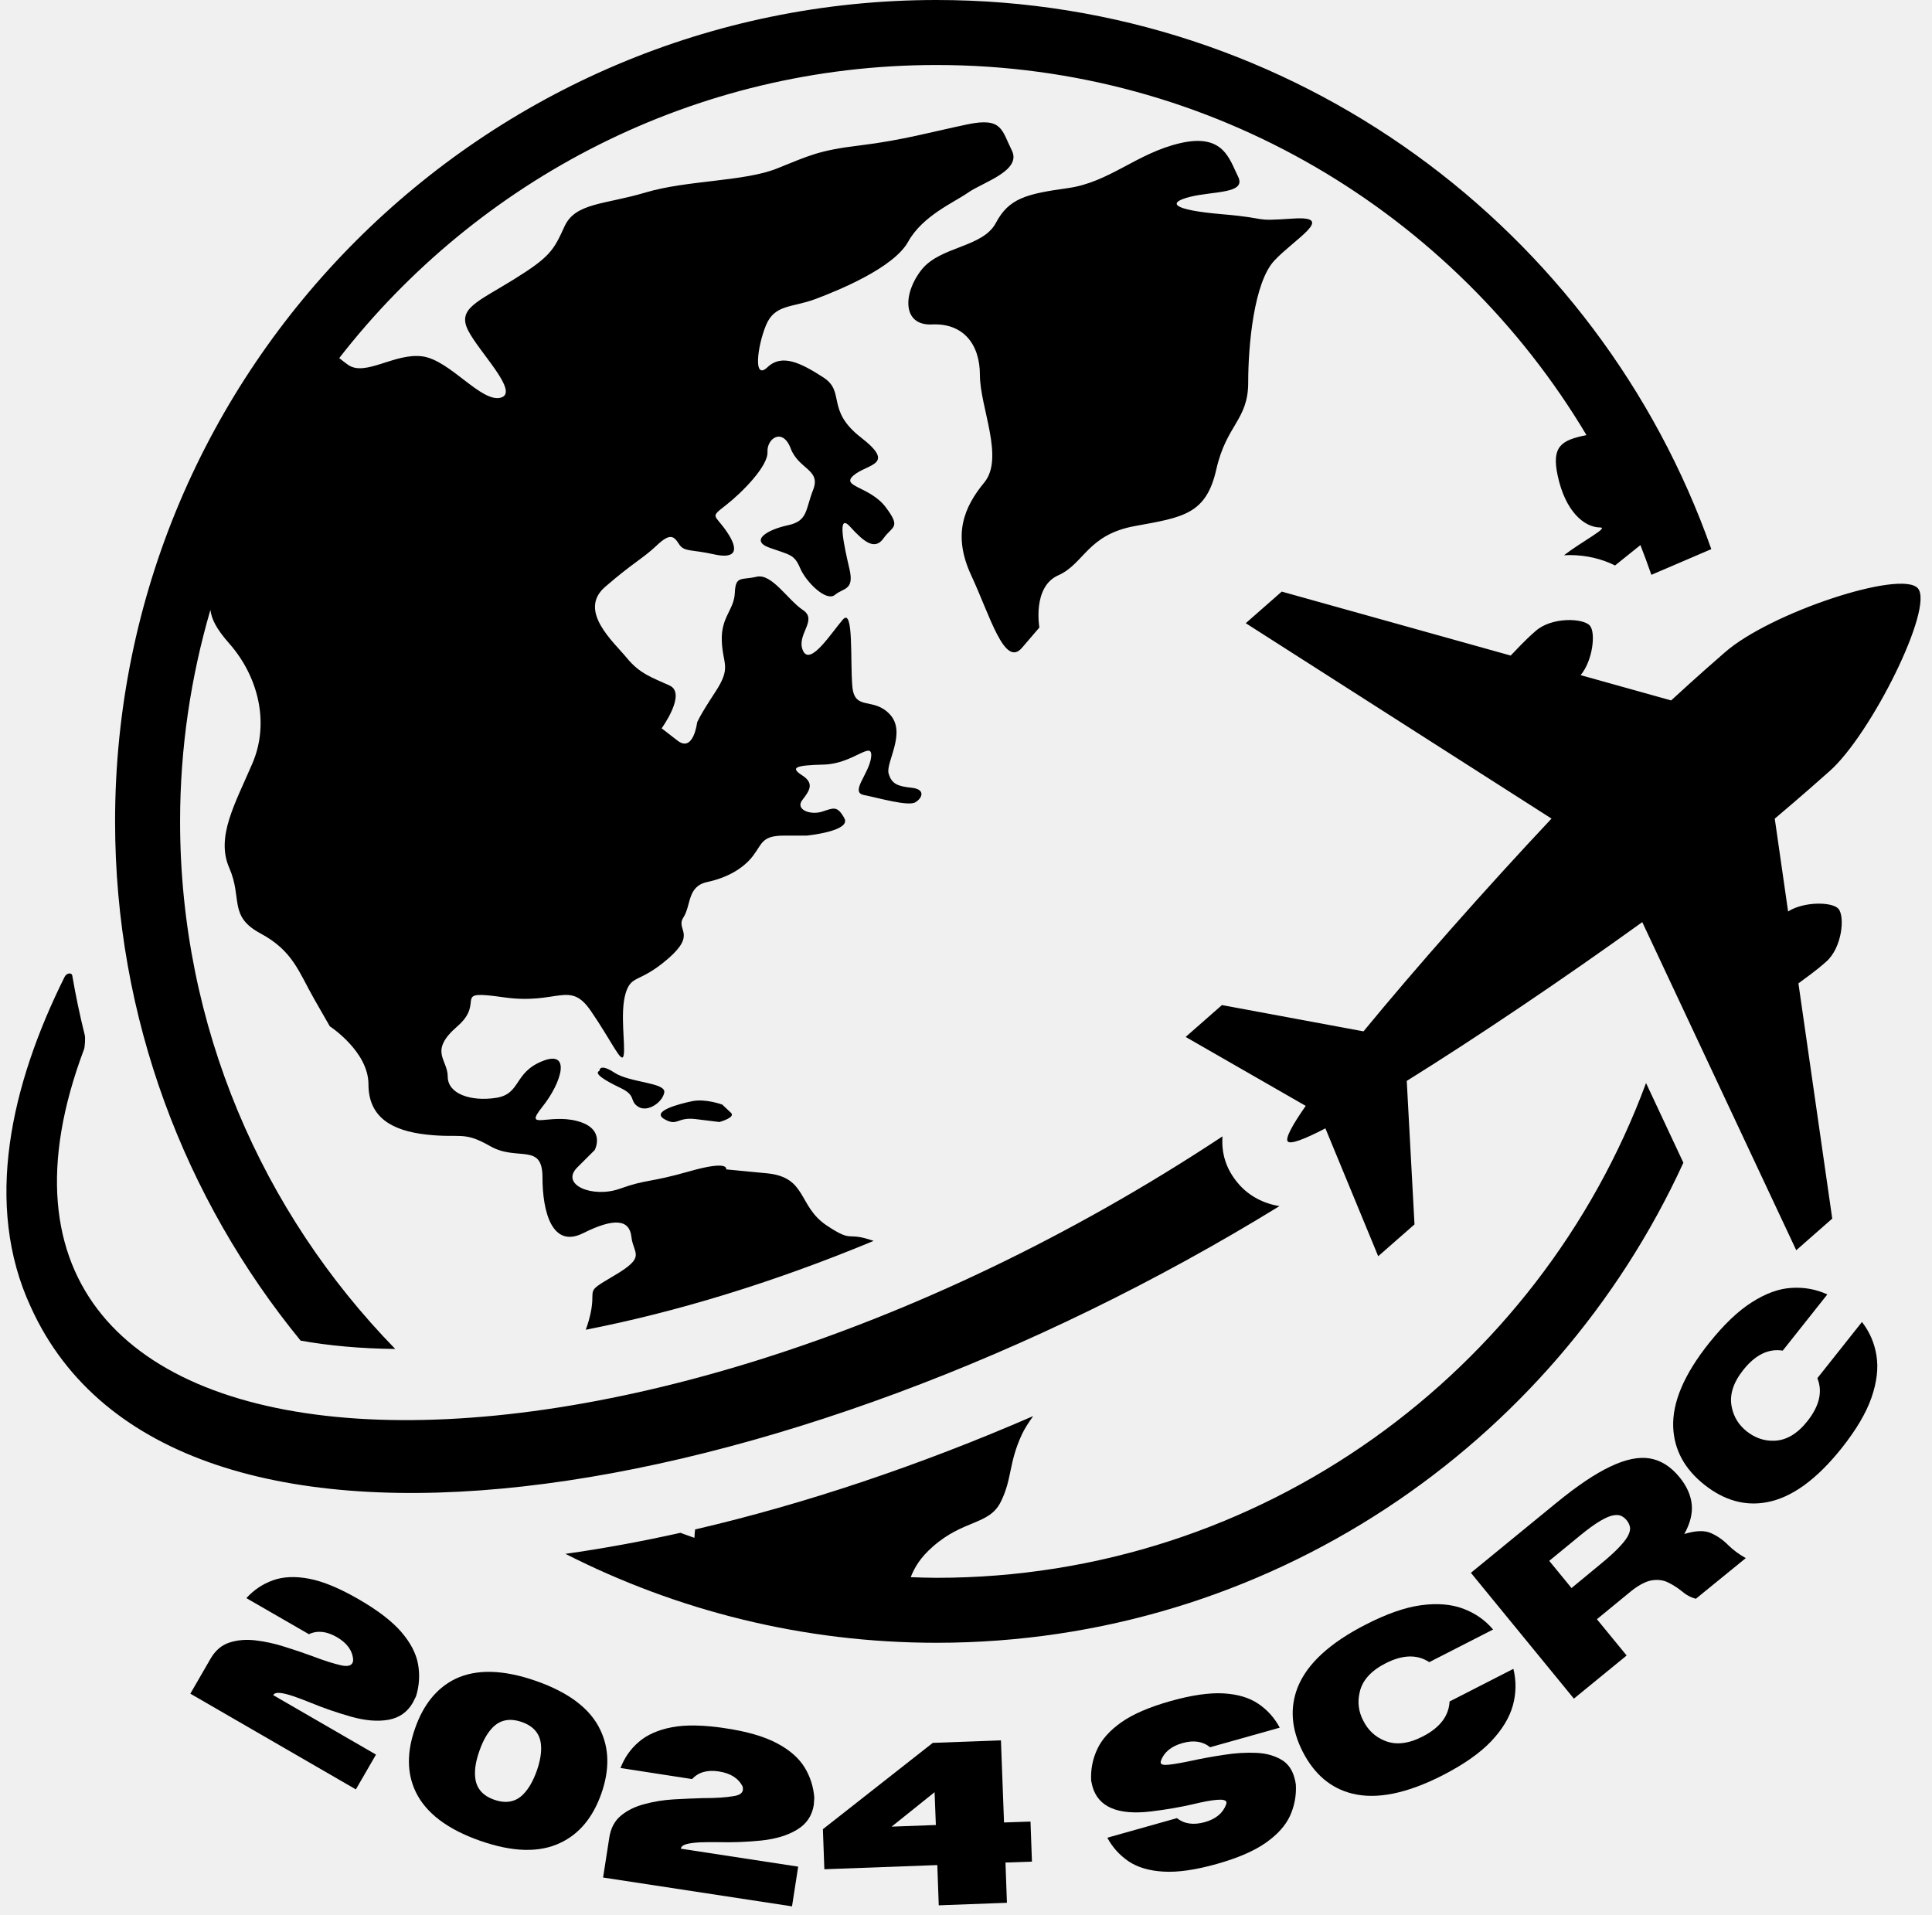
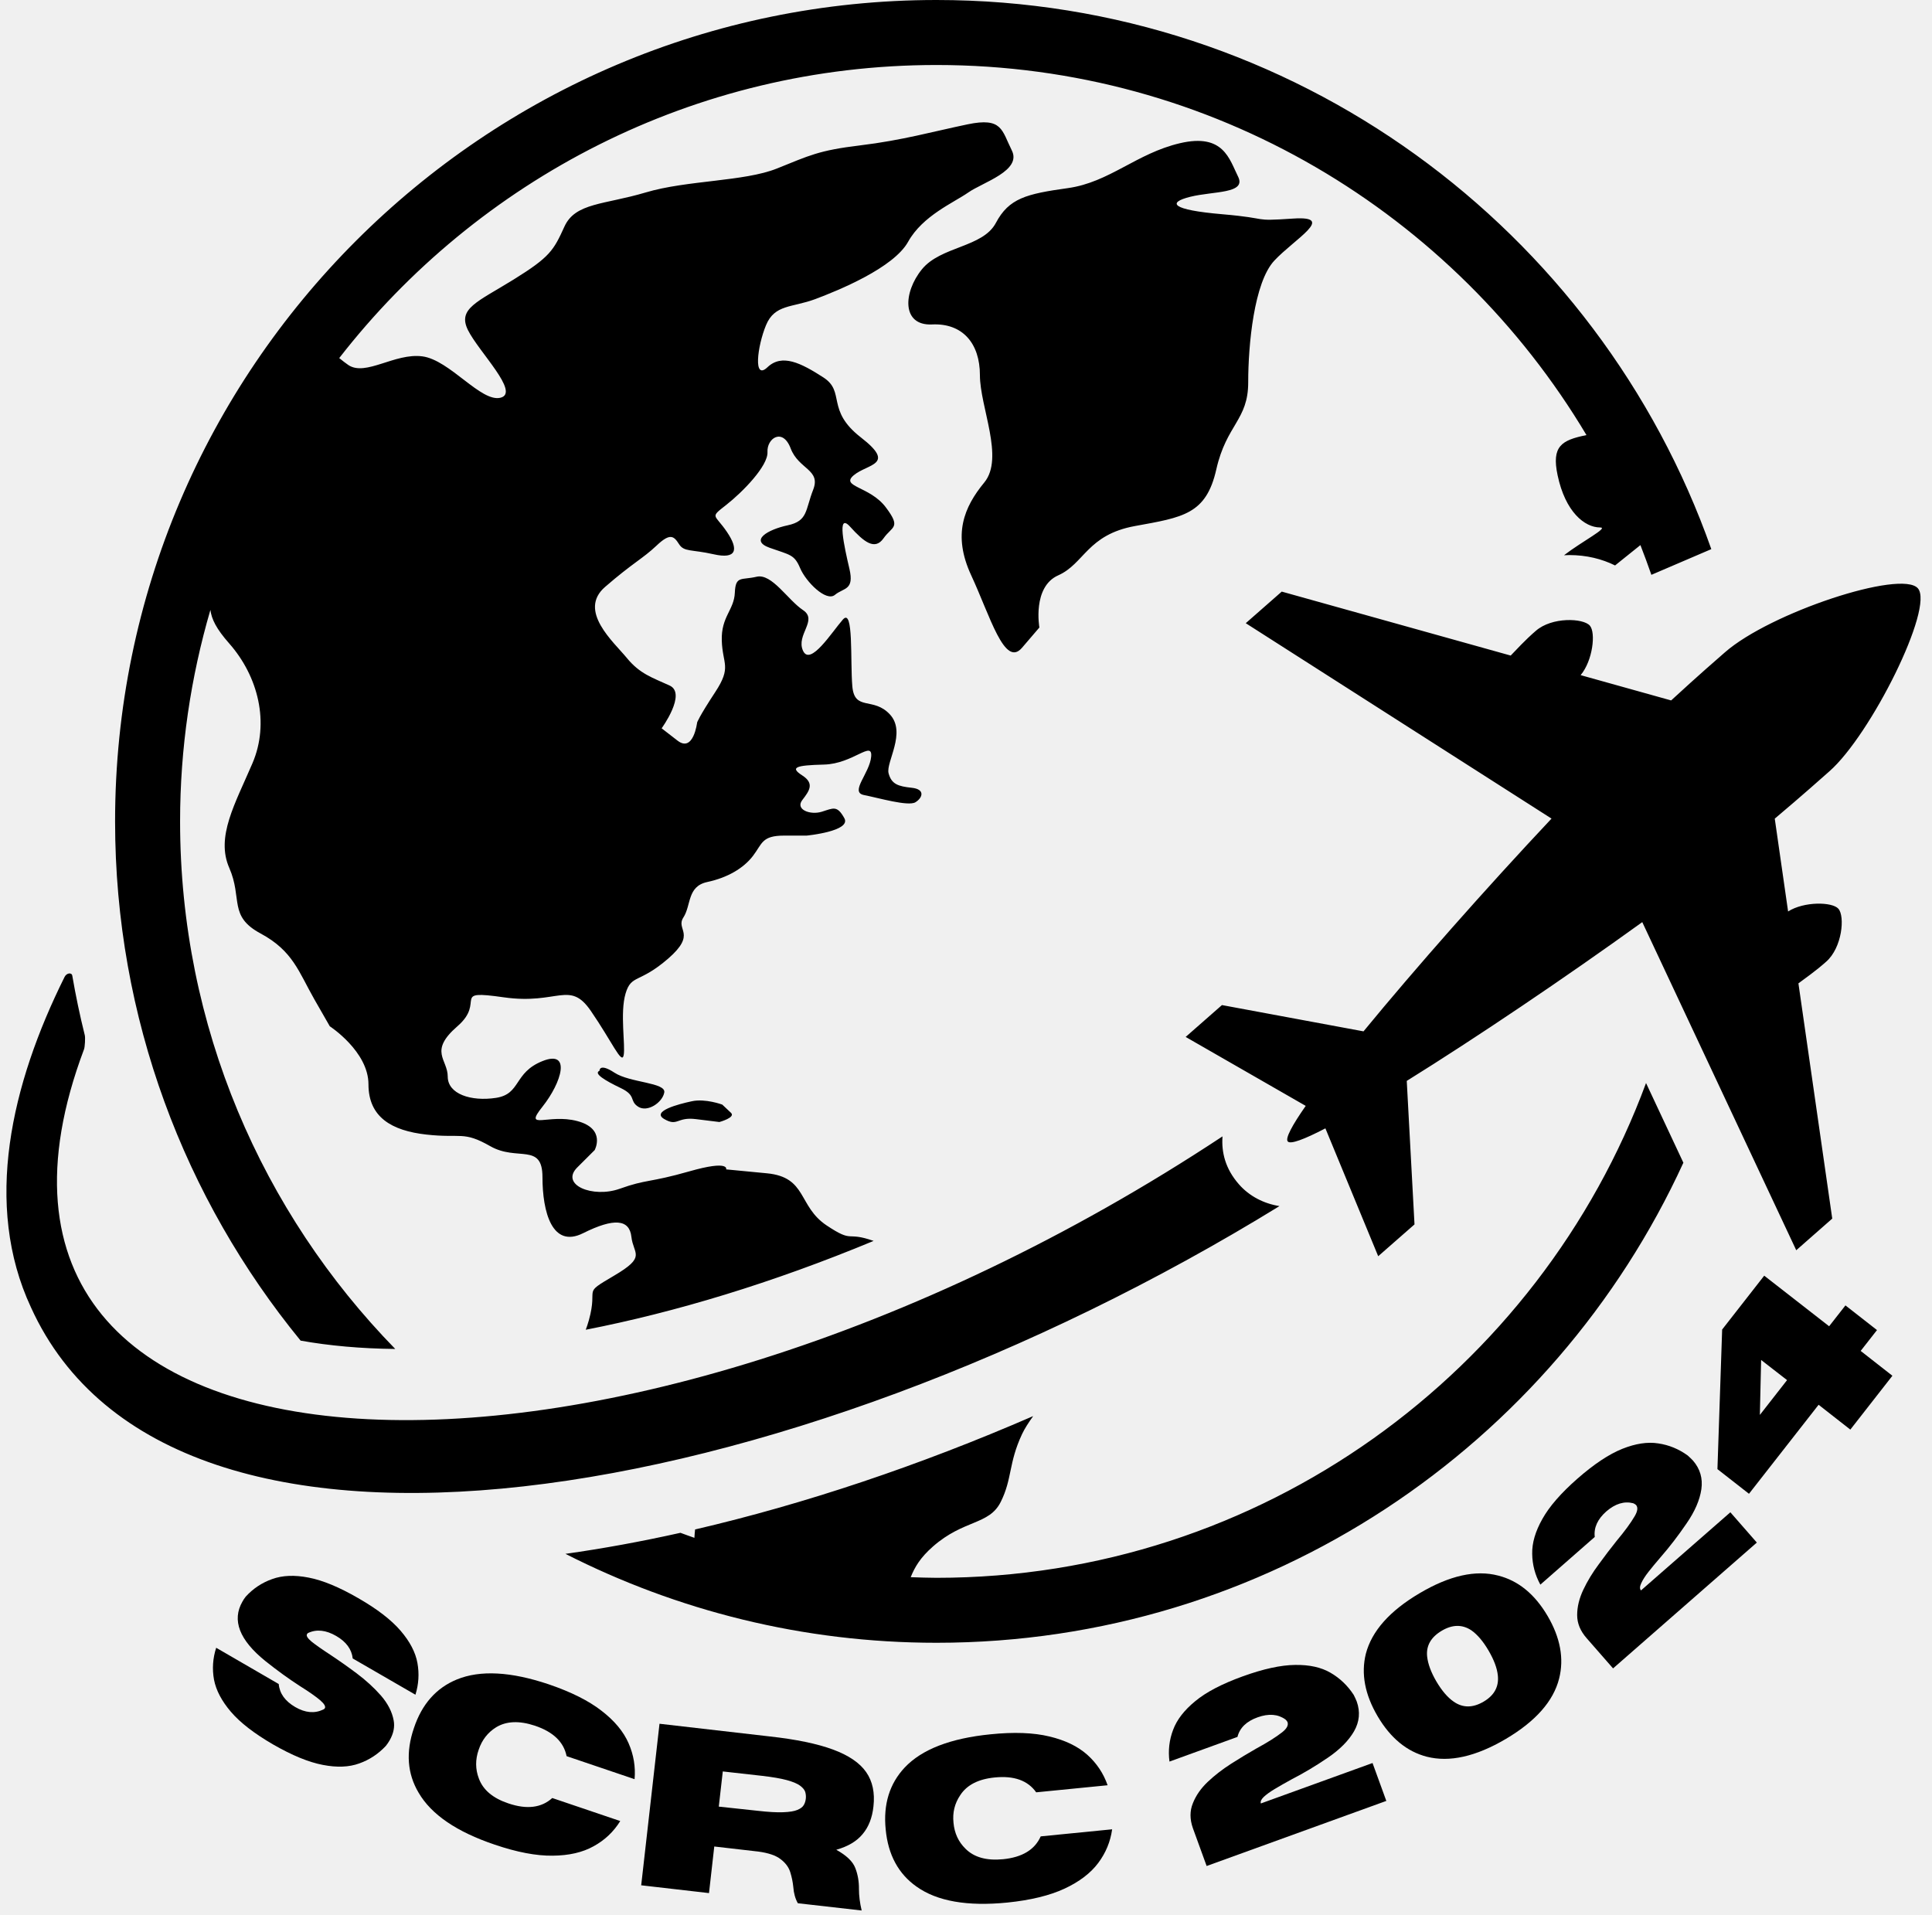
<svg xmlns="http://www.w3.org/2000/svg" width="222" height="220" viewBox="0 0 222 220" fill="none">
-   <mask id="mask0_77_41" style="mask-type:luminance" maskUnits="userSpaceOnUse" x="0" y="0" width="222" height="189">
+   <mask id="mask0_81_85" style="mask-type:luminance" maskUnits="userSpaceOnUse" x="0" y="0" width="222" height="189">
    <path d="M0 0H221.333V189H0V0Z" fill="white" />
  </mask>
-   <g mask="url(#mask0_77_41)">
+   <g mask="url(#mask0_81_85)">
    <path d="M189.141 124.448C176.88 157.599 144.969 181.302 107.609 181.302C106.615 181.302 105.63 181.26 104.646 181.229C105.109 180.073 105.75 178.974 107.214 177.693C110.766 174.583 113.656 175.25 114.99 172.583C116.323 169.917 115.875 168.141 117.432 164.807C117.734 164.156 118.198 163.448 118.719 162.719C105.583 168.427 92.412 172.828 79.87 175.745C79.839 176.063 79.807 176.375 79.792 176.708C79.25 176.526 78.724 176.323 78.188 176.13C73.688 177.135 69.271 177.943 64.974 178.547C77.792 185.068 92.271 188.766 107.609 188.766C145.667 188.766 178.521 166.125 193.432 133.604L189.141 124.448ZM70.609 123.26C68.833 122.094 68.885 123.042 68.885 123.042C68.177 123.344 69.5 124.151 71.328 125.026C73.162 125.901 72.276 126.484 73.328 127.167C74.385 127.854 76.109 126.703 76.328 125.542C76.552 124.375 72.385 124.427 70.609 123.26ZM142.365 136.089C140.786 134.292 140.344 132.396 140.474 130.578C69.688 177.354 -10.312 173.609 9.656 120.568C9.755 120.313 9.813 119.24 9.745 118.964C9.161 116.63 8.688 114.328 8.307 112.115C8.24 111.708 7.651 111.797 7.427 112.245C1.281 124.583 -1.943 138.427 3.557 150.224C19.719 185.818 90.505 173.365 147.021 138.589C145.214 138.302 143.557 137.448 142.365 136.089ZM76.339 128.594C77.885 129.484 77.755 128.318 79.958 128.594C82.162 128.87 82.662 128.927 82.662 128.927C82.662 128.927 84.568 128.411 83.995 127.87C82.995 126.927 82.995 126.927 82.995 126.927C82.995 126.927 81.052 126.203 79.495 126.542C77.943 126.87 74.792 127.703 76.339 128.594ZM121.599 66.109C124.599 64.776 124.932 61.443 130.427 60.443C135.927 59.443 138.594 59.109 139.76 53.943C140.927 48.776 143.427 48.276 143.427 43.943C143.427 39.615 144.094 32.448 146.427 29.948C148.76 27.448 153.589 24.781 148.594 25.115C143.594 25.448 146.26 25.115 140.427 24.615C134.594 24.115 134.094 23.281 136.76 22.615C139.427 21.948 143.26 22.281 142.26 20.287C141.26 18.281 140.594 15.287 135.594 16.453C130.594 17.62 127.49 20.948 122.708 21.615C117.932 22.281 115.932 22.781 114.432 25.615C112.932 28.448 108.099 28.281 105.932 30.948C103.766 33.615 103.599 37.448 107.099 37.281C110.599 37.115 112.599 39.448 112.599 43.109C112.599 46.776 115.432 52.609 113.099 55.443C110.766 58.276 109.432 61.443 111.599 66.109C113.766 70.771 115.432 76.771 117.432 74.438C119.432 72.104 119.432 72.104 119.432 72.104C119.432 72.104 118.599 67.443 121.599 66.109ZM45.417 155.005C30.13 139.339 20.693 117.953 20.693 94.385C20.693 85.948 21.922 77.802 24.177 70.083C24.312 71.135 24.844 72.245 26.339 73.938C29.672 77.719 31.005 83.047 29.005 87.713C27.005 92.38 24.787 96.156 26.339 99.713C27.896 103.266 26.219 105.266 29.948 107.266C33.672 109.266 34.339 111.708 36.115 114.818C37.896 117.927 37.896 117.927 37.896 117.927C37.896 117.927 42.339 120.818 42.339 124.594C42.339 128.37 45 129.927 49 130.37C53 130.818 53.224 129.927 56.333 131.703C59.443 133.479 62.333 131.26 62.333 135.26C62.333 139.26 63.443 143.479 67 141.703C70.552 139.927 72.328 140.094 72.552 142.12C72.776 144.146 74.328 144.37 70.552 146.589C66.776 148.813 68.776 147.703 67.667 151.698C67.542 152.141 67.422 152.49 67.307 152.797C77.547 150.797 88.76 147.422 100.385 142.589C97.13 141.443 98.141 142.911 94.99 140.813C91.662 138.594 92.771 135.26 88.104 134.818C83.438 134.37 83.438 134.37 83.438 134.37C83.438 134.37 83.885 133.26 79.219 134.594C74.552 135.927 74.328 135.479 71.219 136.594C68.109 137.703 64.333 136.146 66.333 134.146C68.333 132.151 68.333 132.151 68.333 132.151C68.333 132.151 69.667 129.703 66.333 128.818C63 127.927 60.109 129.964 62.333 127.167C64.552 124.375 65.667 120.594 62.333 121.927C59 123.26 59.886 125.703 57 126.151C54.109 126.594 51.448 125.703 51.448 123.708C51.448 121.708 49.224 120.818 52.557 117.927C55.891 115.042 51.667 113.708 57.891 114.599C64.109 115.484 65.443 112.599 67.885 116.151C70.333 119.708 71.443 122.375 71.662 121.26C71.885 120.151 71.219 116.375 71.885 114.151C72.552 111.932 73.443 113.042 76.776 110.151C80.104 107.266 77.609 106.849 78.521 105.432C79.443 104.016 78.938 101.849 81.271 101.349C83.604 100.849 85.438 99.766 86.521 98.349C87.604 96.932 87.521 96.016 90.104 96.016C92.688 96.016 92.688 96.016 92.688 96.016C92.688 96.016 97.854 95.516 97.021 94.016C96.188 92.516 95.771 92.854 94.438 93.271C93.104 93.688 91.354 93.021 92.188 91.932C93.021 90.854 93.604 90.021 92.188 89.104C90.771 88.188 91.354 87.938 94.688 87.854C98.021 87.771 100.271 85.021 100.104 86.938C99.938 88.854 97.604 91.021 99.271 91.354C100.938 91.682 104.349 92.682 105.182 92.188C106.016 91.682 106.349 90.688 104.766 90.521C103.188 90.354 102.438 90.104 102.104 88.854C101.771 87.604 104.182 84.188 102.266 82.104C100.354 80.021 98.188 81.771 97.938 78.854C97.688 75.938 98.104 69.771 96.854 71.188C95.604 72.604 93.104 76.604 92.271 74.771C91.438 72.938 94.021 71.271 92.271 70.104C90.521 68.938 88.688 65.859 86.938 66.271C85.188 66.688 84.521 66.109 84.438 68.104C84.354 70.104 82.854 70.854 82.938 73.604C83.021 76.354 84.104 76.604 82.188 79.521C80.271 82.438 80.104 83.021 80.104 83.021C80.104 83.021 79.688 86.521 77.854 85.104C76.026 83.688 76.026 83.688 76.026 83.688C76.026 83.688 78.938 79.688 76.943 78.771C74.943 77.854 73.526 77.438 72.026 75.604C70.526 73.771 66.359 70.188 69.526 67.443C72.693 64.693 73.859 64.193 75.443 62.693C77.021 61.193 77.438 61.609 78.026 62.526C78.609 63.443 79.443 63.109 82.021 63.693C84.604 64.276 84.938 63.193 83.521 61.109C82.104 59.026 81.521 59.526 83.438 58.026C85.354 56.526 88.271 53.526 88.188 51.943C88.104 50.359 89.938 49.109 90.854 51.526C91.771 53.943 94.354 53.943 93.438 56.276C92.521 58.609 92.854 59.859 90.521 60.359C88.188 60.859 86.104 62.109 88.438 62.943C90.771 63.776 91.271 63.693 91.938 65.276C92.604 66.859 94.938 69.188 95.938 68.354C96.938 67.521 98.188 67.859 97.604 65.359C97.021 62.859 96.104 58.776 97.688 60.526C99.271 62.276 100.521 63.276 101.521 61.859C102.516 60.443 103.599 60.693 101.771 58.276C99.938 55.859 96.521 55.943 98.104 54.609C99.688 53.276 103.021 53.443 98.938 50.276C94.854 47.109 97.188 45.026 94.604 43.365C92.021 41.698 89.854 40.615 88.188 42.198C86.521 43.781 87.021 39.781 88.021 37.365C89.021 34.948 91.021 35.365 93.688 34.365C96.354 33.365 102.682 30.781 104.349 27.781C106.016 24.781 109.599 23.281 111.266 22.115C112.932 20.948 117.432 19.62 116.266 17.287C115.099 14.953 115.182 13.453 111.182 14.287C107.182 15.12 103.682 16.12 98.854 16.703C94.021 17.287 93.021 17.865 89.271 19.365C85.521 20.87 78.938 20.698 74.193 22.115C69.443 23.531 66.109 23.281 64.859 26.031C63.609 28.781 63.193 29.531 59.026 32.115C54.859 34.698 52.531 35.448 53.781 37.948C55.031 40.448 59.776 45.109 57.526 45.698C55.276 46.276 51.698 41.365 48.531 40.948C45.365 40.531 42.031 43.276 40.031 41.948C39.719 41.734 39.359 41.453 38.979 41.146C54.896 20.677 79.734 7.469 107.609 7.469C139.328 7.469 167.12 24.552 182.297 49.995C179.406 50.578 178.276 51.281 178.979 54.609C179.87 58.833 182.089 60.609 183.87 60.609C184.906 60.609 181.781 62.208 179.714 63.802C179.927 63.792 180.141 63.781 180.323 63.781C182.302 63.781 184.068 64.224 185.583 64.974C185.823 64.781 186.063 64.583 186.313 64.385C187.974 63.057 188.391 62.724 188.495 62.635C188.938 63.766 189.354 64.906 189.755 66.052L196.641 63.099C183.703 26.391 148.688 0 107.609 0C55.568 0 13.224 42.344 13.224 94.385C13.224 117 21.229 137.776 34.542 154.047C37.833 154.635 41.474 154.964 45.417 155.005ZM188.708 105.958C179.75 112.417 169.594 119.26 161.646 124.203L162.536 140.693L158.365 144.349L152.297 129.656C149.854 130.927 148.281 131.516 147.974 131.161C147.667 130.813 148.458 129.333 150.036 127.073L136.24 119.151L140.411 115.49L156.677 118.51C162.62 111.276 170.729 102.094 178.281 94.062L143.146 71.609L147.281 67.979L173.589 75.328C175.5 73.307 176.047 72.865 176.474 72.49C178.313 70.875 181.917 71.016 182.682 71.885C183.391 72.693 183.016 75.922 181.625 77.578L192.026 80.484C195.203 77.557 197.5 75.573 198.198 74.963C203.401 70.396 218.464 65.427 220.375 67.599C222.287 69.776 214.969 84.453 210.203 88.635C209.375 89.365 207.135 91.37 203.932 94.068L205.464 104.734C207.287 103.568 210.537 103.615 211.245 104.422C212.01 105.292 211.682 108.885 209.844 110.5C209.417 110.875 208.906 111.359 206.651 112.995L210.537 140.026L206.401 143.661L188.708 105.958Z" fill="black" />
  </g>
-   <path d="M40.891 205.614L21.871 194.614L24.183 190.614C24.735 189.655 25.464 189.03 26.371 188.739C27.272 188.447 28.266 188.364 29.35 188.489C30.444 188.614 31.558 188.859 32.683 189.218C33.808 189.567 34.876 189.926 35.891 190.301C37.235 190.817 38.35 191.171 39.225 191.364C39.891 191.504 40.313 191.416 40.496 191.093C40.548 190.999 40.579 190.874 40.579 190.718C40.506 189.666 39.881 188.796 38.704 188.114C37.537 187.437 36.464 187.322 35.496 187.78L28.308 183.635C29.168 182.692 30.183 182.01 31.35 181.593C32.527 181.166 33.917 181.103 35.516 181.405C37.126 181.713 39.022 182.499 41.204 183.76C43.397 185.025 45.027 186.275 46.1 187.51C47.167 188.749 47.813 189.984 48.037 191.218C48.256 192.458 48.183 193.687 47.808 194.905C47.683 195.166 47.558 195.416 47.433 195.655C46.808 196.739 45.876 197.39 44.641 197.614C43.402 197.833 41.975 197.718 40.35 197.26C38.725 196.801 37.188 196.27 35.746 195.676C34.996 195.369 34.313 195.114 33.704 194.905C33.089 194.697 32.584 194.572 32.183 194.53C31.777 194.489 31.516 194.572 31.391 194.78L43.204 201.614L40.891 205.614Z" fill="black" />
-   <path d="M55.161 211.515C51.395 210.192 48.931 208.317 47.765 205.89C46.749 203.765 46.728 201.328 47.702 198.578C48.661 195.843 50.202 193.953 52.327 192.911C54.754 191.76 57.853 191.843 61.619 193.161C65.379 194.484 67.833 196.349 68.973 198.765C70.015 200.921 70.056 203.364 69.098 206.099C68.124 208.849 66.562 210.729 64.411 211.744C62.004 212.911 58.921 212.833 55.161 211.515ZM56.806 206.807C58.166 207.276 59.286 207.057 60.161 206.14C60.754 205.531 61.265 204.64 61.681 203.474C62.083 202.322 62.244 201.322 62.161 200.474C62.046 199.213 61.312 198.343 59.952 197.869C58.588 197.401 57.473 197.614 56.598 198.515C55.999 199.13 55.499 200.01 55.098 201.161C54.681 202.317 54.515 203.322 54.598 204.182C54.708 205.463 55.442 206.338 56.806 206.807Z" fill="black" />
-   <path d="M91.008 219.053L69.299 215.74L70.008 211.178C70.174 210.084 70.617 209.235 71.341 208.636C72.075 208.027 72.976 207.584 74.049 207.303C75.117 207.011 76.237 206.834 77.403 206.761C78.581 206.693 79.716 206.646 80.799 206.615C82.258 206.615 83.424 206.542 84.299 206.386C84.95 206.292 85.305 206.053 85.362 205.678C85.372 205.568 85.367 205.443 85.341 205.303C84.867 204.344 83.956 203.761 82.612 203.553C81.278 203.344 80.247 203.636 79.528 204.428L71.299 203.157C71.758 201.964 72.456 200.964 73.403 200.157C74.346 199.339 75.617 198.777 77.216 198.469C78.825 198.167 80.883 198.209 83.383 198.594C85.883 198.969 87.851 199.547 89.299 200.323C90.742 201.089 91.789 202.006 92.445 203.073C93.096 204.131 93.471 205.297 93.57 206.573C93.555 206.865 93.534 207.146 93.508 207.407C93.31 208.646 92.674 209.589 91.591 210.24C90.518 210.896 89.143 211.313 87.466 211.49C85.799 211.657 84.174 211.719 82.591 211.678C81.799 211.667 81.075 211.672 80.424 211.698C79.784 211.73 79.263 211.797 78.862 211.907C78.471 212.021 78.263 212.193 78.237 212.428L91.716 214.49L91.008 219.053Z" fill="black" />
-   <path d="M115.703 218.643L107.869 218.935L107.703 214.31L94.723 214.789L94.557 210.185L107.182 200.268L115.015 199.977L115.369 209.414L118.411 209.31L118.578 213.914L115.536 214.018L115.703 218.643ZM107.536 209.706L107.39 205.935L102.453 209.893L107.536 209.706Z" fill="black" />
-   <path d="M139.799 214.186C137.366 214.869 135.33 215.16 133.695 215.061C132.054 214.968 130.715 214.572 129.674 213.874C128.642 213.166 127.83 212.265 127.236 211.166L135.236 208.916C136.07 209.582 137.137 209.738 138.445 209.374C139.721 209.015 140.538 208.327 140.903 207.311C140.929 207.218 140.934 207.134 140.924 207.061C140.851 206.843 140.497 206.759 139.861 206.811C139.236 206.853 138.32 207.02 137.111 207.311C135.611 207.66 133.997 207.936 132.278 208.145C128.445 208.603 126.195 207.645 125.528 205.27C125.476 205.061 125.424 204.848 125.382 204.624C125.314 203.348 125.544 202.145 126.07 201.02C126.585 199.884 127.517 198.843 128.861 197.895C130.205 196.952 132.096 196.14 134.528 195.457C136.945 194.78 138.971 194.488 140.611 194.582C142.247 194.681 143.58 195.082 144.611 195.791C145.637 196.488 146.45 197.395 147.049 198.52L139.049 200.77C138.215 200.093 137.158 199.931 135.882 200.291C134.575 200.655 133.741 201.348 133.382 202.374C133.366 202.447 133.366 202.515 133.382 202.582C133.434 202.78 133.762 202.843 134.361 202.77C134.971 202.702 135.84 202.551 136.965 202.311C138.101 202.061 139.325 201.843 140.632 201.645C141.934 201.436 143.184 201.363 144.382 201.416C145.59 201.473 146.611 201.78 147.445 202.332C148.07 202.765 148.497 203.41 148.736 204.27C148.804 204.509 148.861 204.77 148.903 205.061C148.971 206.311 148.747 207.509 148.236 208.645C147.721 209.77 146.788 210.806 145.445 211.749C144.096 212.697 142.215 213.509 139.799 214.186Z" fill="black" />
-   <path d="M165.774 203.992C161.66 206.09 158.196 206.794 155.378 206.096C152.92 205.486 151.024 203.882 149.691 201.283C148.373 198.7 148.186 196.221 149.128 193.846C150.212 191.169 152.811 188.778 156.92 186.679C159.321 185.445 161.446 184.7 163.295 184.45C165.154 184.2 166.764 184.335 168.128 184.846C169.503 185.361 170.649 186.158 171.566 187.242L164.232 190.992C162.842 190.075 161.16 190.127 159.191 191.137C157.509 192.002 156.524 193.111 156.232 194.471C155.967 195.596 156.107 196.679 156.649 197.721C157.191 198.794 157.988 199.549 159.045 199.992C160.321 200.549 161.8 200.398 163.482 199.533C165.451 198.523 166.482 197.179 166.566 195.512L173.899 191.762C174.243 193.169 174.222 194.57 173.837 195.971C173.446 197.377 172.607 198.757 171.316 200.117C170.024 201.465 168.175 202.757 165.774 203.992Z" fill="black" />
-   <path d="M200.6 179.039L194.87 183.706C194.297 183.57 193.735 183.263 193.183 182.789C192.735 182.43 192.245 182.117 191.704 181.852C191.172 181.576 190.563 181.487 189.87 181.581C189.172 181.68 188.37 182.091 187.454 182.81L183.495 186.06L186.912 190.227L180.85 195.185L169.016 180.727L178.891 172.643C181.251 170.716 183.297 169.341 185.037 168.518C186.787 167.685 188.292 167.372 189.558 167.581C190.834 167.789 191.975 168.508 192.975 169.727C193.808 170.742 194.277 171.784 194.391 172.852C194.501 173.909 194.214 175.049 193.537 176.268C194.839 175.867 195.86 175.831 196.6 176.164C197.334 176.487 198.001 176.951 198.6 177.56C199.152 178.102 199.818 178.596 200.6 179.039ZM180.579 182.477L184.037 179.622C184.995 178.831 185.714 178.164 186.204 177.622C186.704 177.081 187.021 176.633 187.162 176.268C187.313 175.909 187.35 175.602 187.266 175.352C187.193 175.102 187.079 174.883 186.912 174.685C186.756 174.492 186.563 174.331 186.329 174.206C186.089 174.081 185.777 174.055 185.391 174.122C185.016 174.18 184.506 174.393 183.87 174.768C183.245 175.133 182.454 175.706 181.495 176.497L178.016 179.352L180.579 182.477Z" fill="black" />
-   <path d="M211.598 166.426C208.723 170.024 205.868 172.087 203.035 172.613C200.525 173.087 198.118 172.415 195.827 170.592C193.566 168.79 192.379 166.603 192.264 164.03C192.139 161.155 193.514 157.92 196.389 154.321C198.087 152.196 199.723 150.634 201.306 149.634C202.889 148.623 204.4 148.071 205.848 147.988C207.306 147.894 208.681 148.144 209.973 148.738L204.848 155.196C203.207 154.936 201.697 155.676 200.306 157.426C199.139 158.899 198.702 160.321 198.993 161.696C199.217 162.811 199.785 163.733 200.702 164.467C201.65 165.217 202.686 165.582 203.827 165.551C205.228 165.524 206.514 164.774 207.681 163.301C209.066 161.551 209.452 159.905 208.827 158.363L213.952 151.905C214.837 153.045 215.394 154.332 215.618 155.759C215.853 157.191 215.665 158.795 215.056 160.571C214.441 162.353 213.29 164.301 211.598 166.426Z" fill="black" />
+   <path d="M31.404 200.464C29.222 199.199 27.597 197.944 26.529 196.694C25.472 195.454 24.826 194.225 24.591 193.006C24.367 191.772 24.451 190.548 24.841 189.339L32.029 193.506C32.123 194.589 32.758 195.47 33.925 196.152C35.076 196.819 36.144 196.912 37.133 196.444C37.227 196.402 37.289 196.35 37.321 196.298C37.446 196.089 37.263 195.777 36.779 195.36C36.289 194.944 35.529 194.407 34.487 193.756C33.196 192.923 31.862 191.959 30.487 190.86C27.498 188.444 26.623 186.168 27.862 184.027C27.956 183.85 28.081 183.662 28.237 183.464C29.081 182.537 30.097 181.86 31.279 181.444C32.456 181.017 33.852 180.959 35.466 181.277C37.076 181.584 38.972 182.371 41.154 183.631C43.331 184.881 44.956 186.131 46.029 187.381C47.097 188.621 47.742 189.855 47.966 191.089C48.185 192.313 48.112 193.527 47.737 194.735L40.529 190.569C40.414 189.517 39.784 188.652 38.633 187.985C37.466 187.308 36.394 187.188 35.425 187.631C35.352 187.662 35.305 187.709 35.279 187.777C35.164 187.959 35.341 188.246 35.8 188.631C36.269 189.006 36.992 189.517 37.966 190.152C38.935 190.793 39.951 191.506 41.008 192.298C42.06 193.089 42.987 193.938 43.779 194.839C44.571 195.756 45.055 196.704 45.237 197.694C45.373 198.428 45.222 199.183 44.779 199.964C44.654 200.183 44.508 200.402 44.341 200.61C43.477 201.537 42.456 202.214 41.279 202.631C40.112 203.058 38.716 203.116 37.091 202.798C35.477 202.491 33.581 201.714 31.404 200.464Z" fill="black" />
+   <path d="M56.834 211.959C52.469 210.485 49.563 208.501 48.105 206.001C46.797 203.808 46.615 201.329 47.563 198.564C48.48 195.814 50.126 193.954 52.501 192.98C55.178 191.886 58.699 192.074 63.063 193.543C65.631 194.418 67.652 195.433 69.126 196.584C70.61 197.725 71.646 198.97 72.23 200.314C72.813 201.647 73.042 203.022 72.917 204.439L65.105 201.793C64.782 200.168 63.568 199.001 61.459 198.293C59.667 197.699 58.178 197.761 57.001 198.48C56.042 199.079 55.376 199.939 55.001 201.064C54.61 202.189 54.615 203.287 55.021 204.355C55.506 205.678 56.646 206.636 58.438 207.23C60.547 207.939 62.219 207.73 63.459 206.605L71.271 209.251C70.506 210.485 69.485 211.449 68.209 212.147C66.943 212.855 65.376 213.215 63.501 213.23C61.626 213.256 59.402 212.834 56.834 211.959Z" fill="black" />
+   <path d="M99.011 219.529L91.678 218.696C91.386 218.18 91.209 217.561 91.157 216.842C91.1 216.258 90.98 215.686 90.803 215.113C90.621 214.545 90.251 214.05 89.699 213.633C89.157 213.206 88.303 212.915 87.136 212.758L82.074 212.175L81.469 217.529L73.678 216.633L75.782 198.071L88.449 199.529C91.475 199.863 93.891 200.363 95.699 201.029C97.516 201.696 98.792 202.566 99.532 203.633C100.266 204.691 100.542 206.003 100.365 207.571C100.225 208.878 99.808 209.941 99.115 210.758C98.433 211.581 97.428 212.175 96.094 212.55C97.272 213.206 98.001 213.904 98.282 214.654C98.574 215.404 98.709 216.212 98.699 217.071C98.699 217.831 98.803 218.654 99.011 219.529ZM82.594 207.592L87.053 208.071C88.287 208.212 89.266 208.269 89.99 208.238C90.725 208.212 91.272 208.123 91.636 207.967C91.996 207.816 92.24 207.628 92.365 207.404C92.49 207.186 92.563 206.941 92.594 206.675C92.621 206.425 92.6 206.175 92.532 205.925C92.459 205.675 92.266 205.436 91.949 205.196C91.641 204.962 91.136 204.748 90.428 204.55C89.719 204.357 88.746 204.191 87.511 204.05L83.053 203.55L82.594 207.592Z" fill="black" />
+   <path d="M115.751 218.617C111.152 219.075 107.673 218.466 105.314 216.783C103.23 215.314 102.048 213.127 101.772 210.221C101.48 207.335 102.21 204.96 103.96 203.096C105.928 201.012 109.215 199.742 113.814 199.283C116.506 199.007 118.762 199.091 120.585 199.533C122.402 199.966 123.855 200.669 124.939 201.637C126.022 202.611 126.798 203.778 127.272 205.137L119.064 205.95C118.105 204.591 116.522 204.023 114.314 204.242C112.423 204.424 111.095 205.106 110.335 206.283C109.694 207.231 109.439 208.283 109.564 209.45C109.673 210.648 110.131 211.637 110.939 212.429C111.923 213.419 113.361 213.82 115.251 213.637C117.46 213.419 118.902 212.544 119.585 211.012L127.793 210.2C127.595 211.617 127.064 212.908 126.189 214.075C125.314 215.242 124.027 216.221 122.335 217.012C120.637 217.804 118.444 218.341 115.751 218.617Z" fill="black" />
+   <path d="M159.297 206.937L138.651 214.417L137.068 210.062C136.709 209.036 136.709 208.083 137.068 207.208C137.417 206.323 137.985 205.5 138.776 204.75C139.568 204 140.464 203.307 141.464 202.667C142.464 202.031 143.428 201.448 144.36 200.917C145.636 200.224 146.631 199.599 147.339 199.042C147.865 198.625 148.068 198.24 147.943 197.875C147.901 197.781 147.823 197.682 147.714 197.583C146.849 196.958 145.782 196.875 144.506 197.333C143.224 197.792 142.454 198.542 142.193 199.583L134.381 202.417C134.214 201.156 134.355 199.937 134.797 198.771C135.23 197.604 136.079 196.51 137.339 195.479C138.589 194.437 140.407 193.49 142.797 192.625C145.172 191.766 147.178 191.328 148.818 191.312C150.454 191.286 151.808 191.583 152.881 192.208C153.964 192.833 154.849 193.682 155.547 194.75C155.683 195.016 155.803 195.271 155.901 195.521C156.318 196.703 156.214 197.844 155.589 198.937C154.964 200.021 153.954 201.036 152.568 201.979C151.178 202.927 149.782 203.76 148.381 204.479C147.672 204.87 147.037 205.229 146.485 205.562C145.928 205.896 145.506 206.203 145.214 206.479C144.922 206.76 144.808 207.01 144.881 207.229L157.714 202.583L159.297 206.937Z" fill="black" />
+   <path d="M173.029 199.816C169.581 201.847 166.555 202.524 163.946 201.857C161.654 201.264 159.774 199.711 158.3 197.211C156.831 194.711 156.378 192.316 156.946 190.024C157.628 187.415 159.691 185.097 163.133 183.066C166.56 181.04 169.571 180.368 172.154 181.045C174.456 181.628 176.347 183.17 177.821 185.67C179.29 188.17 179.737 190.576 179.154 192.878C178.498 195.477 176.456 197.79 173.029 199.816ZM170.487 195.524C171.706 194.805 172.248 193.805 172.112 192.524C172.029 191.691 171.675 190.743 171.05 189.67C170.435 188.618 169.779 187.836 169.071 187.336C168.029 186.644 166.894 186.659 165.675 187.378C164.425 188.118 163.862 189.102 163.987 190.336C164.081 191.201 164.435 192.159 165.05 193.211C165.675 194.269 166.331 195.04 167.029 195.524C168.081 196.264 169.237 196.264 170.487 195.524Z" fill="black" />
+   <path d="M201.873 177.251L185.352 191.71L182.31 188.231C181.592 187.413 181.227 186.533 181.227 185.585C181.227 184.626 181.467 183.658 181.935 182.668C182.409 181.668 182.998 180.699 183.706 179.751C184.404 178.793 185.086 177.892 185.769 177.043C186.685 175.949 187.373 175.012 187.831 174.231C188.175 173.647 188.232 173.22 187.998 172.939C187.914 172.856 187.8 172.788 187.664 172.731C186.633 172.47 185.607 172.783 184.581 173.668C183.571 174.559 183.123 175.538 183.248 176.606L176.998 182.085C176.388 180.975 176.076 179.793 176.06 178.543C176.034 177.293 176.425 175.96 177.227 174.543C178.019 173.116 179.368 171.564 181.269 169.897C183.175 168.231 184.883 167.095 186.414 166.481C187.941 165.871 189.316 165.663 190.539 165.856C191.774 166.038 192.904 166.501 193.935 167.251C194.154 167.449 194.357 167.642 194.539 167.835C195.357 168.783 195.675 169.876 195.498 171.126C195.316 172.366 194.748 173.678 193.789 175.064C192.842 176.454 191.852 177.746 190.81 178.939C190.279 179.553 189.816 180.116 189.414 180.626C189.024 181.126 188.748 181.564 188.581 181.939C188.414 182.303 188.404 182.574 188.56 182.751L198.831 173.772L201.873 177.251Z" fill="black" />
+   <path d="M217.45 158.084L212.616 164.271L208.97 161.417L200.97 171.646L197.345 168.813L197.887 152.771L202.72 146.584L210.179 152.396L212.054 150L215.679 152.834L213.804 155.23L217.45 158.084ZM205.345 158.584L202.366 156.271L202.22 162.584L205.345 158.584Z" fill="black" />
</svg>
